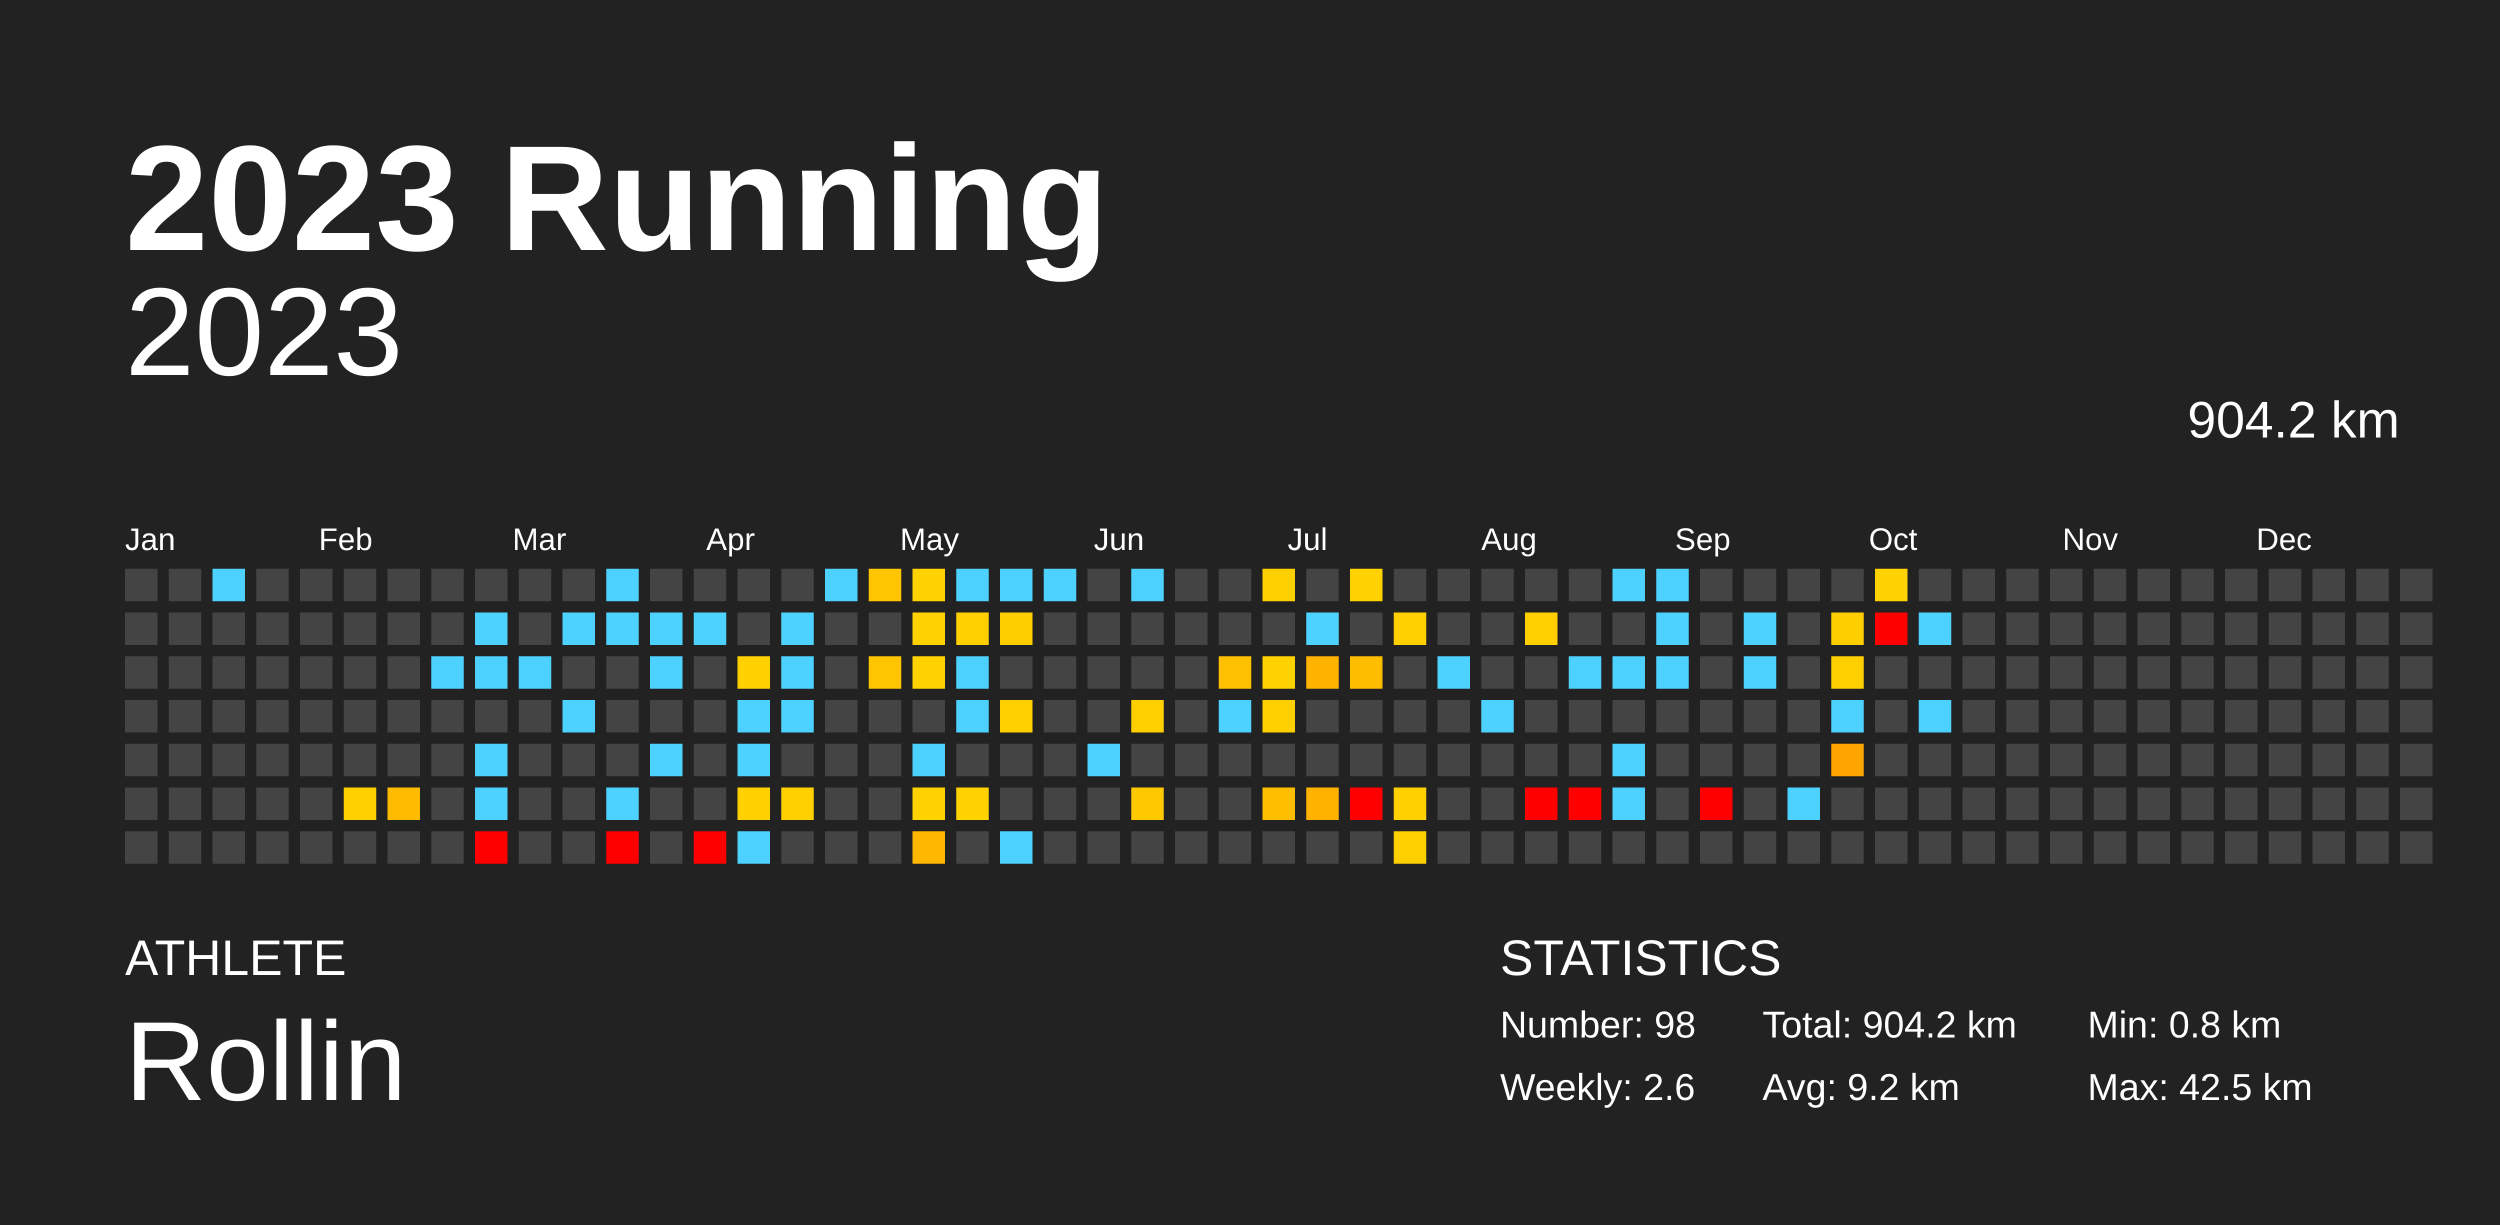
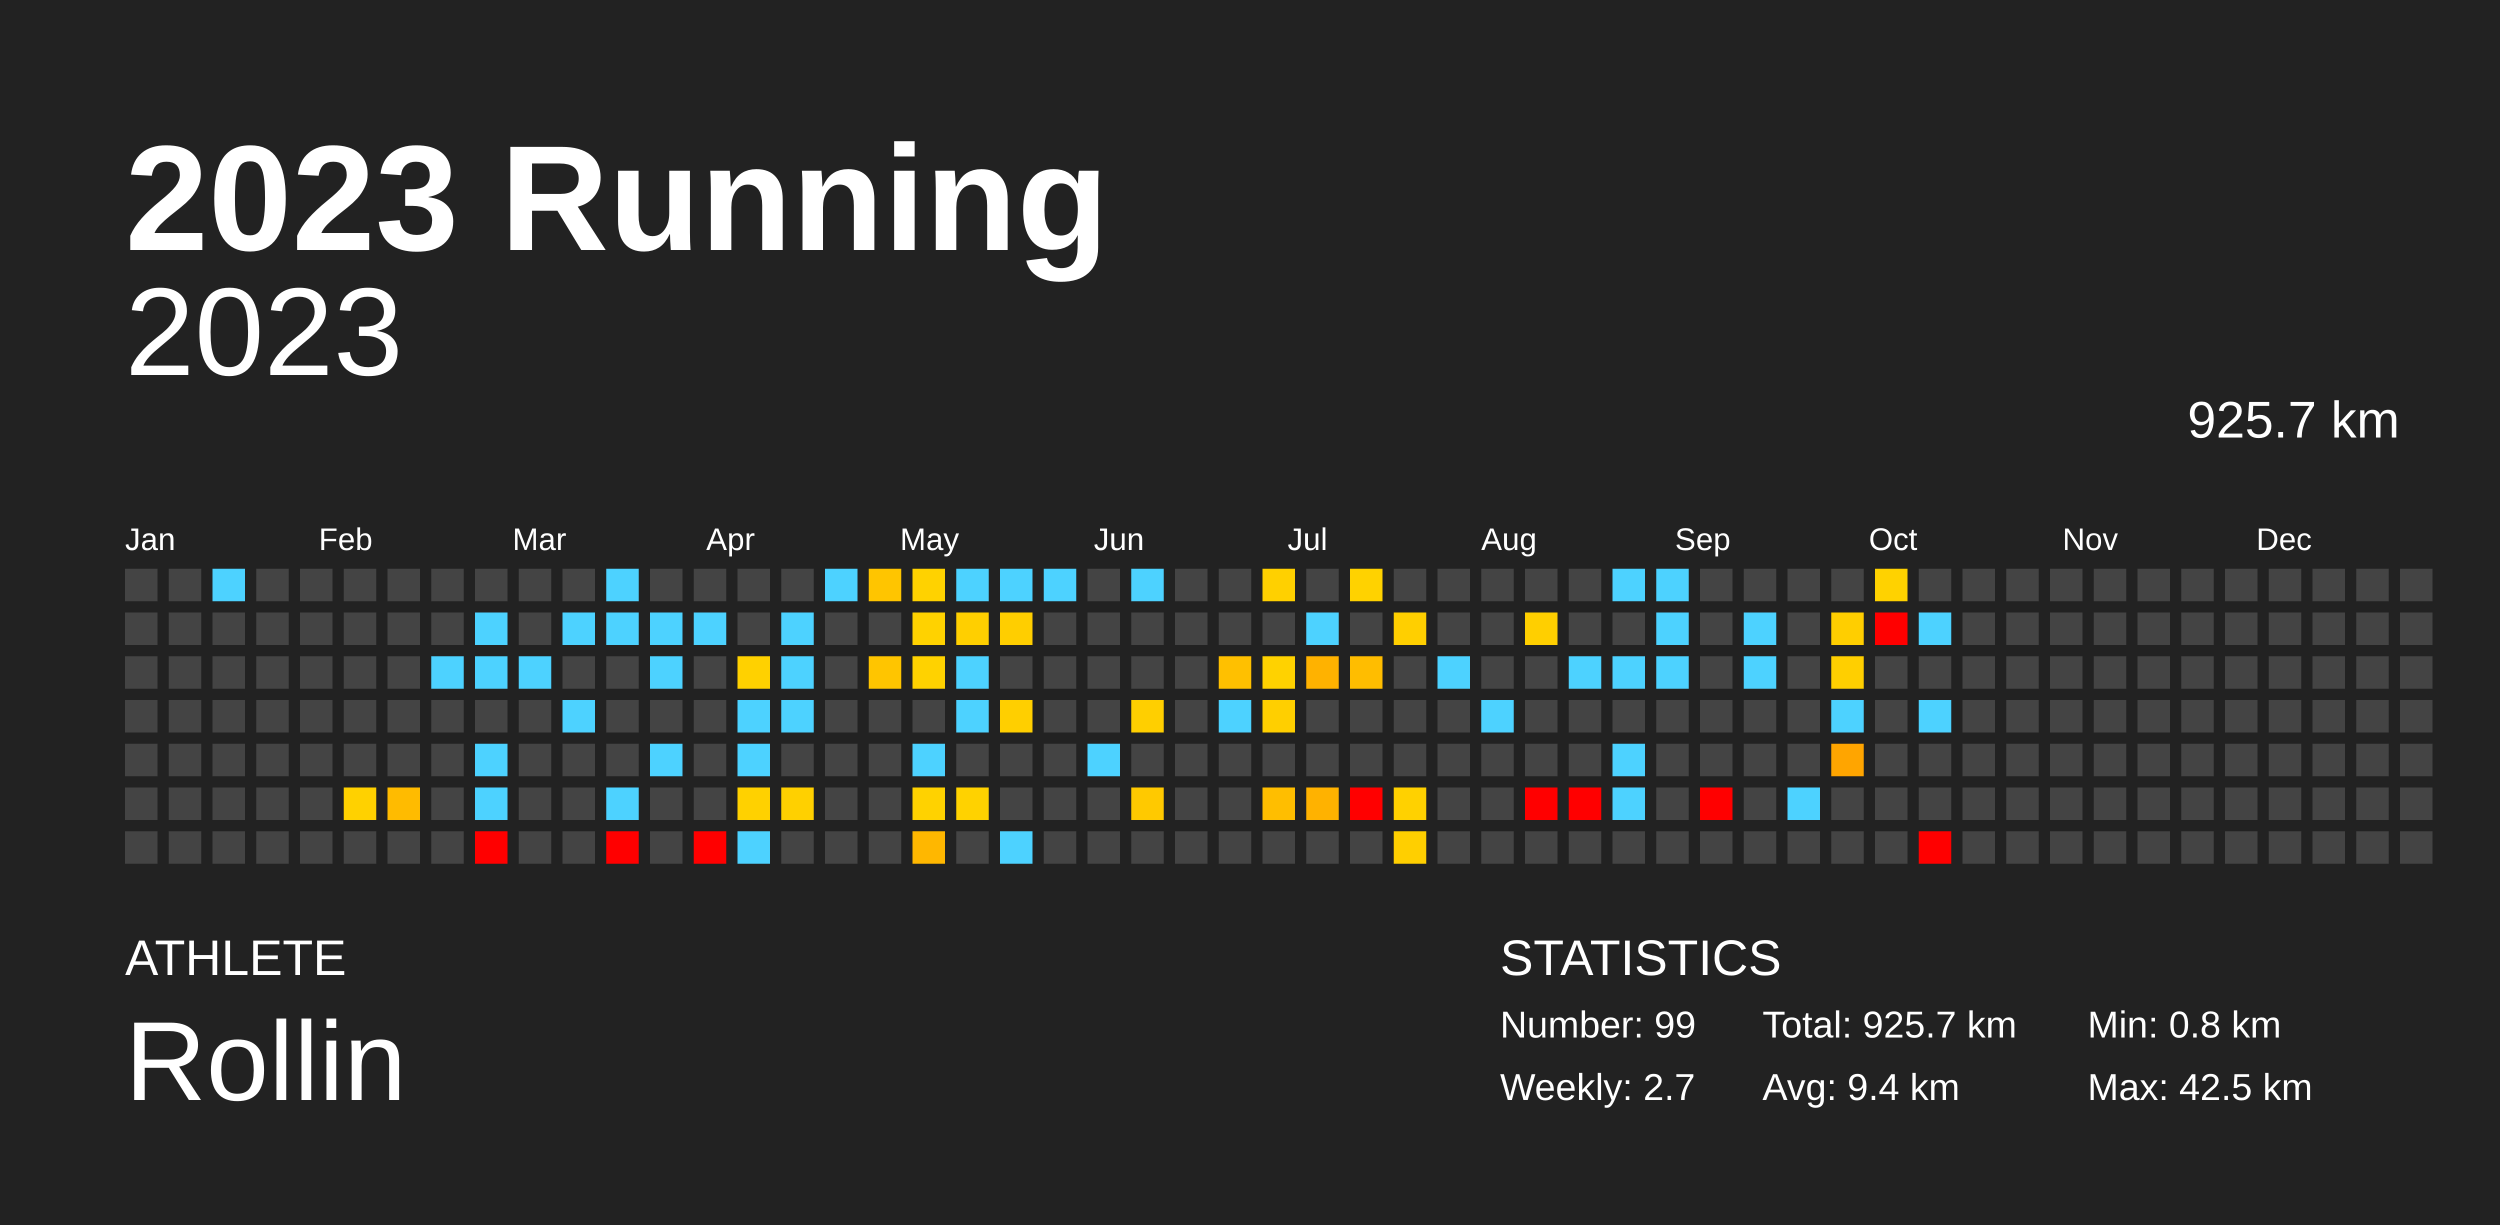
<svg xmlns="http://www.w3.org/2000/svg" baseProfile="full" height="98mm" version="1.1" viewBox="0,0,200,98" width="200mm">
  <defs />
  <rect fill="#222222" height="98" width="200" x="0" y="0" />
  <text fill="#FFFFFF" style="font-size:12px; font-family:Arial; font-weight:bold;" x="10" y="20">2023 Running</text>
  <text fill="#FFFFFF" style="font-size:4px; font-family:Arial" x="10" y="78">ATHLETE</text>
  <text fill="#FFFFFF" style="font-size:9px; font-family:Arial" x="10" y="88">Rollin</text>
  <text fill="#FFFFFF" style="font-size:4px; font-family:Arial" x="120" y="78">STATISTICS</text>
-   <text fill="#FFFFFF" style="font-size:3px; font-family:Arial" x="120" y="83">Number: 98</text>
-   <text fill="#FFFFFF" style="font-size:3px; font-family:Arial" x="120" y="88">Weekly: 2.6</text>
-   <text fill="#FFFFFF" style="font-size:3px; font-family:Arial" x="141" y="83">Total: 904.2 km</text>
-   <text fill="#FFFFFF" style="font-size:3px; font-family:Arial" x="141" y="88">Avg: 9.2 km</text>
+   <text fill="#FFFFFF" style="font-size:3px; font-family:Arial" x="120" y="83">Number: 99</text>
+   <text fill="#FFFFFF" style="font-size:3px; font-family:Arial" x="120" y="88">Weekly: 2.7</text>
+   <text fill="#FFFFFF" style="font-size:3px; font-family:Arial" x="141" y="83">Total: 925.7 km</text>
+   <text fill="#FFFFFF" style="font-size:3px; font-family:Arial" x="141" y="88">Avg: 9.4 km</text>
  <text fill="#FFFFFF" style="font-size:3px; font-family:Arial" x="167" y="83">Min: 0.8 km</text>
  <text fill="#FFFFFF" style="font-size:3px; font-family:Arial" x="167" y="88">Max: 42.5 km</text>
  <text alignment-baseline="hanging" fill="#FFFFFF" style="font-size:10.0px; font-family:Arial;" x="10" y="30">2023</text>
-   <text alignment-baseline="hanging" fill="#FFFFFF" style="font-size:4.125px; font-family:Arial;" x="175" y="35">904.2 km</text>
+   <text alignment-baseline="hanging" fill="#FFFFFF" style="font-size:4.125px; font-family:Arial;" x="175" y="35">925.7 km</text>
  <text fill="#FFFFFF" style="font-size:2.5px; font-family:Arial" x="10.0" y="44">Jan</text>
  <text fill="#FFFFFF" style="font-size:2.5px; font-family:Arial" x="25.5" y="44">Feb</text>
  <text fill="#FFFFFF" style="font-size:2.5px; font-family:Arial" x="41.0" y="44">Mar</text>
  <text fill="#FFFFFF" style="font-size:2.5px; font-family:Arial" x="56.5" y="44">Apr</text>
  <text fill="#FFFFFF" style="font-size:2.5px; font-family:Arial" x="72.0" y="44">May</text>
  <text fill="#FFFFFF" style="font-size:2.5px; font-family:Arial" x="87.5" y="44">Jun</text>
  <text fill="#FFFFFF" style="font-size:2.5px; font-family:Arial" x="103.0" y="44">Jul</text>
  <text fill="#FFFFFF" style="font-size:2.5px; font-family:Arial" x="118.5" y="44">Aug</text>
  <text fill="#FFFFFF" style="font-size:2.5px; font-family:Arial" x="134.0" y="44">Sep</text>
  <text fill="#FFFFFF" style="font-size:2.5px; font-family:Arial" x="149.5" y="44">Oct</text>
  <text fill="#FFFFFF" style="font-size:2.5px; font-family:Arial" x="165.0" y="44">Nov</text>
  <text fill="#FFFFFF" style="font-size:2.5px; font-family:Arial" x="180.5" y="44">Dec</text>
  <rect fill="#444444" height="2.6" width="2.6" x="10.0" y="45.5" />
  <rect fill="#444444" height="2.6" width="2.6" x="10.0" y="49.0" />
  <rect fill="#444444" height="2.6" width="2.6" x="10.0" y="52.5" />
  <rect fill="#444444" height="2.6" width="2.6" x="10.0" y="56.0" />
  <rect fill="#444444" height="2.6" width="2.6" x="10.0" y="59.5" />
  <rect fill="#444444" height="2.6" width="2.6" x="10.0" y="63.0" />
  <rect fill="#444444" height="2.6" width="2.6" x="10.0" y="66.5" />
  <rect fill="#444444" height="2.6" width="2.6" x="13.5" y="45.5" />
  <rect fill="#444444" height="2.6" width="2.6" x="13.5" y="49.0" />
  <rect fill="#444444" height="2.6" width="2.6" x="13.5" y="52.5" />
  <rect fill="#444444" height="2.6" width="2.6" x="13.5" y="56.0" />
  <rect fill="#444444" height="2.6" width="2.6" x="13.5" y="59.5" />
  <rect fill="#444444" height="2.6" width="2.6" x="13.5" y="63.0" />
  <rect fill="#444444" height="2.6" width="2.6" x="13.5" y="66.5" />
  <rect fill="#4dd2ff" height="2.6" width="2.6" x="17.0" y="45.5" />
  <rect fill="#444444" height="2.6" width="2.6" x="17.0" y="49.0" />
  <rect fill="#444444" height="2.6" width="2.6" x="17.0" y="52.5" />
  <rect fill="#444444" height="2.6" width="2.6" x="17.0" y="56.0" />
  <rect fill="#444444" height="2.6" width="2.6" x="17.0" y="59.5" />
  <rect fill="#444444" height="2.6" width="2.6" x="17.0" y="63.0" />
  <rect fill="#444444" height="2.6" width="2.6" x="17.0" y="66.5" />
  <rect fill="#444444" height="2.6" width="2.6" x="20.5" y="45.5" />
  <rect fill="#444444" height="2.6" width="2.6" x="20.5" y="49.0" />
  <rect fill="#444444" height="2.6" width="2.6" x="20.5" y="52.5" />
  <rect fill="#444444" height="2.6" width="2.6" x="20.5" y="56.0" />
  <rect fill="#444444" height="2.6" width="2.6" x="20.5" y="59.5" />
  <rect fill="#444444" height="2.6" width="2.6" x="20.5" y="63.0" />
  <rect fill="#444444" height="2.6" width="2.6" x="20.5" y="66.5" />
  <rect fill="#444444" height="2.6" width="2.6" x="24.0" y="45.5" />
  <rect fill="#444444" height="2.6" width="2.6" x="24.0" y="49.0" />
  <rect fill="#444444" height="2.6" width="2.6" x="24.0" y="52.5" />
  <rect fill="#444444" height="2.6" width="2.6" x="24.0" y="56.0" />
  <rect fill="#444444" height="2.6" width="2.6" x="24.0" y="59.5" />
  <rect fill="#444444" height="2.6" width="2.6" x="24.0" y="63.0" />
  <rect fill="#444444" height="2.6" width="2.6" x="24.0" y="66.5" />
  <rect fill="#444444" height="2.6" width="2.6" x="27.5" y="45.5" />
  <rect fill="#444444" height="2.6" width="2.6" x="27.5" y="49.0" />
  <rect fill="#444444" height="2.6" width="2.6" x="27.5" y="52.5" />
  <rect fill="#444444" height="2.6" width="2.6" x="27.5" y="56.0" />
  <rect fill="#444444" height="2.6" width="2.6" x="27.5" y="59.5" />
  <rect fill="#ffd100" height="2.6" width="2.6" x="27.5" y="63.0" />
  <rect fill="#444444" height="2.6" width="2.6" x="27.5" y="66.5" />
  <rect fill="#444444" height="2.6" width="2.6" x="31.0" y="45.5" />
  <rect fill="#444444" height="2.6" width="2.6" x="31.0" y="49.0" />
  <rect fill="#444444" height="2.6" width="2.6" x="31.0" y="52.5" />
  <rect fill="#444444" height="2.6" width="2.6" x="31.0" y="56.0" />
  <rect fill="#444444" height="2.6" width="2.6" x="31.0" y="59.5" />
  <rect fill="#ffbb00" height="2.6" width="2.6" x="31.0" y="63.0" />
  <rect fill="#444444" height="2.6" width="2.6" x="31.0" y="66.5" />
  <rect fill="#444444" height="2.6" width="2.6" x="34.5" y="45.5" />
  <rect fill="#444444" height="2.6" width="2.6" x="34.5" y="49.0" />
  <rect fill="#4dd2ff" height="2.6" width="2.6" x="34.5" y="52.5" />
  <rect fill="#444444" height="2.6" width="2.6" x="34.5" y="56.0" />
  <rect fill="#444444" height="2.6" width="2.6" x="34.5" y="59.5" />
  <rect fill="#444444" height="2.6" width="2.6" x="34.5" y="63.0" />
  <rect fill="#444444" height="2.6" width="2.6" x="34.5" y="66.5" />
  <rect fill="#444444" height="2.6" width="2.6" x="38.0" y="45.5" />
  <rect fill="#4dd2ff" height="2.6" width="2.6" x="38.0" y="49.0" />
  <rect fill="#4dd2ff" height="2.6" width="2.6" x="38.0" y="52.5" />
  <rect fill="#444444" height="2.6" width="2.6" x="38.0" y="56.0" />
  <rect fill="#4dd2ff" height="2.6" width="2.6" x="38.0" y="59.5" />
  <rect fill="#4dd2ff" height="2.6" width="2.6" x="38.0" y="63.0" />
  <rect fill="red" height="2.6" width="2.6" x="38.0" y="66.5" />
  <rect fill="#444444" height="2.6" width="2.6" x="41.5" y="45.5" />
  <rect fill="#444444" height="2.6" width="2.6" x="41.5" y="49.0" />
  <rect fill="#4dd2ff" height="2.6" width="2.6" x="41.5" y="52.5" />
  <rect fill="#444444" height="2.6" width="2.6" x="41.5" y="56.0" />
  <rect fill="#444444" height="2.6" width="2.6" x="41.5" y="59.5" />
  <rect fill="#444444" height="2.6" width="2.6" x="41.5" y="63.0" />
  <rect fill="#444444" height="2.6" width="2.6" x="41.5" y="66.5" />
  <rect fill="#444444" height="2.6" width="2.6" x="45.0" y="45.5" />
  <rect fill="#4dd2ff" height="2.6" width="2.6" x="45.0" y="49.0" />
  <rect fill="#444444" height="2.6" width="2.6" x="45.0" y="52.5" />
  <rect fill="#4dd2ff" height="2.6" width="2.6" x="45.0" y="56.0" />
  <rect fill="#444444" height="2.6" width="2.6" x="45.0" y="59.5" />
  <rect fill="#444444" height="2.6" width="2.6" x="45.0" y="63.0" />
  <rect fill="#444444" height="2.6" width="2.6" x="45.0" y="66.5" />
  <rect fill="#4dd2ff" height="2.6" width="2.6" x="48.5" y="45.5" />
  <rect fill="#4dd2ff" height="2.6" width="2.6" x="48.5" y="49.0" />
  <rect fill="#444444" height="2.6" width="2.6" x="48.5" y="52.5" />
  <rect fill="#444444" height="2.6" width="2.6" x="48.5" y="56.0" />
  <rect fill="#444444" height="2.6" width="2.6" x="48.5" y="59.5" />
  <rect fill="#4dd2ff" height="2.6" width="2.6" x="48.5" y="63.0" />
  <rect fill="red" height="2.6" width="2.6" x="48.5" y="66.5" />
  <rect fill="#444444" height="2.6" width="2.6" x="52.0" y="45.5" />
  <rect fill="#4dd2ff" height="2.6" width="2.6" x="52.0" y="49.0" />
  <rect fill="#4dd2ff" height="2.6" width="2.6" x="52.0" y="52.5" />
  <rect fill="#444444" height="2.6" width="2.6" x="52.0" y="56.0" />
  <rect fill="#4dd2ff" height="2.6" width="2.6" x="52.0" y="59.5" />
  <rect fill="#444444" height="2.6" width="2.6" x="52.0" y="63.0" />
  <rect fill="#444444" height="2.6" width="2.6" x="52.0" y="66.5" />
  <rect fill="#444444" height="2.6" width="2.6" x="55.5" y="45.5" />
  <rect fill="#4dd2ff" height="2.6" width="2.6" x="55.5" y="49.0" />
  <rect fill="#444444" height="2.6" width="2.6" x="55.5" y="52.5" />
  <rect fill="#444444" height="2.6" width="2.6" x="55.5" y="56.0" />
  <rect fill="#444444" height="2.6" width="2.6" x="55.5" y="59.5" />
  <rect fill="#444444" height="2.6" width="2.6" x="55.5" y="63.0" />
  <rect fill="red" height="2.6" width="2.6" x="55.5" y="66.5" />
  <rect fill="#444444" height="2.6" width="2.6" x="59.0" y="45.5" />
  <rect fill="#444444" height="2.6" width="2.6" x="59.0" y="49.0" />
  <rect fill="#ffd100" height="2.6" width="2.6" x="59.0" y="52.5" />
  <rect fill="#4dd2ff" height="2.6" width="2.6" x="59.0" y="56.0" />
  <rect fill="#4dd2ff" height="2.6" width="2.6" x="59.0" y="59.5" />
  <rect fill="#ffd100" height="2.6" width="2.6" x="59.0" y="63.0" />
  <rect fill="#4dd2ff" height="2.6" width="2.6" x="59.0" y="66.5" />
  <rect fill="#444444" height="2.6" width="2.6" x="62.5" y="45.5" />
  <rect fill="#4dd2ff" height="2.6" width="2.6" x="62.5" y="49.0" />
  <rect fill="#4dd2ff" height="2.6" width="2.6" x="62.5" y="52.5" />
  <rect fill="#4dd2ff" height="2.6" width="2.6" x="62.5" y="56.0" />
  <rect fill="#444444" height="2.6" width="2.6" x="62.5" y="59.5" />
  <rect fill="#ffd000" height="2.6" width="2.6" x="62.5" y="63.0" />
  <rect fill="#444444" height="2.6" width="2.6" x="62.5" y="66.5" />
  <rect fill="#4dd2ff" height="2.6" width="2.6" x="66.0" y="45.5" />
  <rect fill="#444444" height="2.6" width="2.6" x="66.0" y="49.0" />
  <rect fill="#444444" height="2.6" width="2.6" x="66.0" y="52.5" />
  <rect fill="#444444" height="2.6" width="2.6" x="66.0" y="56.0" />
  <rect fill="#444444" height="2.6" width="2.6" x="66.0" y="59.5" />
  <rect fill="#444444" height="2.6" width="2.6" x="66.0" y="63.0" />
  <rect fill="#444444" height="2.6" width="2.6" x="66.0" y="66.5" />
  <rect fill="#ffc500" height="2.6" width="2.6" x="69.5" y="45.5" />
  <rect fill="#444444" height="2.6" width="2.6" x="69.5" y="49.0" />
  <rect fill="#ffc500" height="2.6" width="2.6" x="69.5" y="52.5" />
  <rect fill="#444444" height="2.6" width="2.6" x="69.5" y="56.0" />
  <rect fill="#444444" height="2.6" width="2.6" x="69.5" y="59.5" />
  <rect fill="#444444" height="2.6" width="2.6" x="69.5" y="63.0" />
  <rect fill="#444444" height="2.6" width="2.6" x="69.5" y="66.5" />
  <rect fill="#ffd200" height="2.6" width="2.6" x="73.0" y="45.5" />
  <rect fill="#ffd200" height="2.6" width="2.6" x="73.0" y="49.0" />
  <rect fill="#ffd200" height="2.6" width="2.6" x="73.0" y="52.5" />
  <rect fill="#444444" height="2.6" width="2.6" x="73.0" y="56.0" />
  <rect fill="#4dd2ff" height="2.6" width="2.6" x="73.0" y="59.5" />
  <rect fill="#ffd200" height="2.6" width="2.6" x="73.0" y="63.0" />
  <rect fill="#ffb700" height="2.6" width="2.6" x="73.0" y="66.5" />
  <rect fill="#4dd2ff" height="2.6" width="2.6" x="76.5" y="45.5" />
  <rect fill="#ffcf00" height="2.6" width="2.6" x="76.5" y="49.0" />
  <rect fill="#4dd2ff" height="2.6" width="2.6" x="76.5" y="52.5" />
  <rect fill="#4dd2ff" height="2.6" width="2.6" x="76.5" y="56.0" />
  <rect fill="#444444" height="2.6" width="2.6" x="76.5" y="59.5" />
  <rect fill="#ffd200" height="2.6" width="2.6" x="76.5" y="63.0" />
  <rect fill="#444444" height="2.6" width="2.6" x="76.5" y="66.5" />
  <rect fill="#4dd2ff" height="2.6" width="2.6" x="80.0" y="45.5" />
  <rect fill="#ffce00" height="2.6" width="2.6" x="80.0" y="49.0" />
  <rect fill="#444444" height="2.6" width="2.6" x="80.0" y="52.5" />
  <rect fill="#ffcf00" height="2.6" width="2.6" x="80.0" y="56.0" />
  <rect fill="#444444" height="2.6" width="2.6" x="80.0" y="59.5" />
  <rect fill="#444444" height="2.6" width="2.6" x="80.0" y="63.0" />
  <rect fill="#4dd2ff" height="2.6" width="2.6" x="80.0" y="66.5" />
  <rect fill="#4dd2ff" height="2.6" width="2.6" x="83.5" y="45.5" />
  <rect fill="#444444" height="2.6" width="2.6" x="83.5" y="49.0" />
  <rect fill="#444444" height="2.6" width="2.6" x="83.5" y="52.5" />
  <rect fill="#444444" height="2.6" width="2.6" x="83.5" y="56.0" />
  <rect fill="#444444" height="2.6" width="2.6" x="83.5" y="59.5" />
  <rect fill="#444444" height="2.6" width="2.6" x="83.5" y="63.0" />
  <rect fill="#444444" height="2.6" width="2.6" x="83.5" y="66.5" />
  <rect fill="#444444" height="2.6" width="2.6" x="87.0" y="45.5" />
  <rect fill="#444444" height="2.6" width="2.6" x="87.0" y="49.0" />
  <rect fill="#444444" height="2.6" width="2.6" x="87.0" y="52.5" />
  <rect fill="#444444" height="2.6" width="2.6" x="87.0" y="56.0" />
  <rect fill="#4dd2ff" height="2.6" width="2.6" x="87.0" y="59.5" />
  <rect fill="#444444" height="2.6" width="2.6" x="87.0" y="63.0" />
  <rect fill="#444444" height="2.6" width="2.6" x="87.0" y="66.5" />
  <rect fill="#4dd2ff" height="2.6" width="2.6" x="90.5" y="45.5" />
  <rect fill="#444444" height="2.6" width="2.6" x="90.5" y="49.0" />
  <rect fill="#444444" height="2.6" width="2.6" x="90.5" y="52.5" />
  <rect fill="#ffcf00" height="2.6" width="2.6" x="90.5" y="56.0" />
  <rect fill="#444444" height="2.6" width="2.6" x="90.5" y="59.5" />
  <rect fill="#ffc900" height="2.6" width="2.6" x="90.5" y="63.0" />
  <rect fill="#444444" height="2.6" width="2.6" x="90.5" y="66.5" />
  <rect fill="#444444" height="2.6" width="2.6" x="94.0" y="45.5" />
  <rect fill="#444444" height="2.6" width="2.6" x="94.0" y="49.0" />
  <rect fill="#444444" height="2.6" width="2.6" x="94.0" y="52.5" />
  <rect fill="#444444" height="2.6" width="2.6" x="94.0" y="56.0" />
  <rect fill="#444444" height="2.6" width="2.6" x="94.0" y="59.5" />
  <rect fill="#444444" height="2.6" width="2.6" x="94.0" y="63.0" />
  <rect fill="#444444" height="2.6" width="2.6" x="94.0" y="66.5" />
  <rect fill="#444444" height="2.6" width="2.6" x="97.5" y="45.5" />
  <rect fill="#444444" height="2.6" width="2.6" x="97.5" y="49.0" />
  <rect fill="#ffc000" height="2.6" width="2.6" x="97.5" y="52.5" />
  <rect fill="#4dd2ff" height="2.6" width="2.6" x="97.5" y="56.0" />
  <rect fill="#444444" height="2.6" width="2.6" x="97.5" y="59.5" />
  <rect fill="#444444" height="2.6" width="2.6" x="97.5" y="63.0" />
  <rect fill="#444444" height="2.6" width="2.6" x="97.5" y="66.5" />
  <rect fill="#ffd000" height="2.6" width="2.6" x="101.0" y="45.5" />
  <rect fill="#444444" height="2.6" width="2.6" x="101.0" y="49.0" />
  <rect fill="#ffd200" height="2.6" width="2.6" x="101.0" y="52.5" />
  <rect fill="#ffcf00" height="2.6" width="2.6" x="101.0" y="56.0" />
  <rect fill="#444444" height="2.6" width="2.6" x="101.0" y="59.5" />
  <rect fill="#ffbe00" height="2.6" width="2.6" x="101.0" y="63.0" />
  <rect fill="#444444" height="2.6" width="2.6" x="101.0" y="66.5" />
  <rect fill="#444444" height="2.6" width="2.6" x="104.5" y="45.5" />
  <rect fill="#4dd2ff" height="2.6" width="2.6" x="104.5" y="49.0" />
  <rect fill="#ffb200" height="2.6" width="2.6" x="104.5" y="52.5" />
  <rect fill="#444444" height="2.6" width="2.6" x="104.5" y="56.0" />
  <rect fill="#444444" height="2.6" width="2.6" x="104.5" y="59.5" />
  <rect fill="#ffb200" height="2.6" width="2.6" x="104.5" y="63.0" />
  <rect fill="#444444" height="2.6" width="2.6" x="104.5" y="66.5" />
  <rect fill="#ffd200" height="2.6" width="2.6" x="108.0" y="45.5" />
  <rect fill="#444444" height="2.6" width="2.6" x="108.0" y="49.0" />
  <rect fill="#ffbd00" height="2.6" width="2.6" x="108.0" y="52.5" />
  <rect fill="#444444" height="2.6" width="2.6" x="108.0" y="56.0" />
  <rect fill="#444444" height="2.6" width="2.6" x="108.0" y="59.5" />
  <rect fill="red" height="2.6" width="2.6" x="108.0" y="63.0" />
  <rect fill="#444444" height="2.6" width="2.6" x="108.0" y="66.5" />
  <rect fill="#444444" height="2.6" width="2.6" x="111.5" y="45.5" />
  <rect fill="#ffcf00" height="2.6" width="2.6" x="111.5" y="49.0" />
  <rect fill="#444444" height="2.6" width="2.6" x="111.5" y="52.5" />
  <rect fill="#444444" height="2.6" width="2.6" x="111.5" y="56.0" />
  <rect fill="#444444" height="2.6" width="2.6" x="111.5" y="59.5" />
  <rect fill="#ffd100" height="2.6" width="2.6" x="111.5" y="63.0" />
  <rect fill="#ffcf00" height="2.6" width="2.6" x="111.5" y="66.5" />
  <rect fill="#444444" height="2.6" width="2.6" x="115.0" y="45.5" />
  <rect fill="#444444" height="2.6" width="2.6" x="115.0" y="49.0" />
  <rect fill="#4dd2ff" height="2.6" width="2.6" x="115.0" y="52.5" />
  <rect fill="#444444" height="2.6" width="2.6" x="115.0" y="56.0" />
  <rect fill="#444444" height="2.6" width="2.6" x="115.0" y="59.5" />
  <rect fill="#444444" height="2.6" width="2.6" x="115.0" y="63.0" />
  <rect fill="#444444" height="2.6" width="2.6" x="115.0" y="66.5" />
  <rect fill="#444444" height="2.6" width="2.6" x="118.5" y="45.5" />
  <rect fill="#444444" height="2.6" width="2.6" x="118.5" y="49.0" />
  <rect fill="#444444" height="2.6" width="2.6" x="118.5" y="52.5" />
  <rect fill="#4dd2ff" height="2.6" width="2.6" x="118.5" y="56.0" />
  <rect fill="#444444" height="2.6" width="2.6" x="118.5" y="59.5" />
  <rect fill="#444444" height="2.6" width="2.6" x="118.5" y="63.0" />
  <rect fill="#444444" height="2.6" width="2.6" x="118.5" y="66.5" />
  <rect fill="#444444" height="2.6" width="2.6" x="122.0" y="45.5" />
  <rect fill="#ffcf00" height="2.6" width="2.6" x="122.0" y="49.0" />
  <rect fill="#444444" height="2.6" width="2.6" x="122.0" y="52.5" />
  <rect fill="#444444" height="2.6" width="2.6" x="122.0" y="56.0" />
  <rect fill="#444444" height="2.6" width="2.6" x="122.0" y="59.5" />
  <rect fill="red" height="2.6" width="2.6" x="122.0" y="63.0" />
  <rect fill="#444444" height="2.6" width="2.6" x="122.0" y="66.5" />
  <rect fill="#444444" height="2.6" width="2.6" x="125.5" y="45.5" />
  <rect fill="#444444" height="2.6" width="2.6" x="125.5" y="49.0" />
  <rect fill="#4dd2ff" height="2.6" width="2.6" x="125.5" y="52.5" />
  <rect fill="#444444" height="2.6" width="2.6" x="125.5" y="56.0" />
  <rect fill="#444444" height="2.6" width="2.6" x="125.5" y="59.5" />
  <rect fill="red" height="2.6" width="2.6" x="125.5" y="63.0" />
  <rect fill="#444444" height="2.6" width="2.6" x="125.5" y="66.5" />
  <rect fill="#4dd2ff" height="2.6" width="2.6" x="129.0" y="45.5" />
  <rect fill="#444444" height="2.6" width="2.6" x="129.0" y="49.0" />
  <rect fill="#4dd2ff" height="2.6" width="2.6" x="129.0" y="52.5" />
  <rect fill="#444444" height="2.6" width="2.6" x="129.0" y="56.0" />
  <rect fill="#4dd2ff" height="2.6" width="2.6" x="129.0" y="59.5" />
  <rect fill="#4dd2ff" height="2.6" width="2.6" x="129.0" y="63.0" />
  <rect fill="#444444" height="2.6" width="2.6" x="129.0" y="66.5" />
  <rect fill="#4dd2ff" height="2.6" width="2.6" x="132.5" y="45.5" />
  <rect fill="#4dd2ff" height="2.6" width="2.6" x="132.5" y="49.0" />
  <rect fill="#4dd2ff" height="2.6" width="2.6" x="132.5" y="52.5" />
  <rect fill="#444444" height="2.6" width="2.6" x="132.5" y="56.0" />
  <rect fill="#444444" height="2.6" width="2.6" x="132.5" y="59.5" />
  <rect fill="#444444" height="2.6" width="2.6" x="132.5" y="63.0" />
  <rect fill="#444444" height="2.6" width="2.6" x="132.5" y="66.5" />
  <rect fill="#444444" height="2.6" width="2.6" x="136.0" y="45.5" />
  <rect fill="#444444" height="2.6" width="2.6" x="136.0" y="49.0" />
  <rect fill="#444444" height="2.6" width="2.6" x="136.0" y="52.5" />
  <rect fill="#444444" height="2.6" width="2.6" x="136.0" y="56.0" />
  <rect fill="#444444" height="2.6" width="2.6" x="136.0" y="59.5" />
  <rect fill="red" height="2.6" width="2.6" x="136.0" y="63.0" />
  <rect fill="#444444" height="2.6" width="2.6" x="136.0" y="66.5" />
  <rect fill="#444444" height="2.6" width="2.6" x="139.5" y="45.5" />
  <rect fill="#4dd2ff" height="2.6" width="2.6" x="139.5" y="49.0" />
  <rect fill="#4dd2ff" height="2.6" width="2.6" x="139.5" y="52.5" />
  <rect fill="#444444" height="2.6" width="2.6" x="139.5" y="56.0" />
  <rect fill="#444444" height="2.6" width="2.6" x="139.5" y="59.5" />
  <rect fill="#444444" height="2.6" width="2.6" x="139.5" y="63.0" />
  <rect fill="#444444" height="2.6" width="2.6" x="139.5" y="66.5" />
  <rect fill="#444444" height="2.6" width="2.6" x="143.0" y="45.5" />
  <rect fill="#444444" height="2.6" width="2.6" x="143.0" y="49.0" />
  <rect fill="#444444" height="2.6" width="2.6" x="143.0" y="52.5" />
  <rect fill="#444444" height="2.6" width="2.6" x="143.0" y="56.0" />
  <rect fill="#444444" height="2.6" width="2.6" x="143.0" y="59.5" />
  <rect fill="#4dd2ff" height="2.6" width="2.6" x="143.0" y="63.0" />
  <rect fill="#444444" height="2.6" width="2.6" x="143.0" y="66.5" />
  <rect fill="#444444" height="2.6" width="2.6" x="146.5" y="45.5" />
  <rect fill="#ffce00" height="2.6" width="2.6" x="146.5" y="49.0" />
  <rect fill="#ffcf00" height="2.6" width="2.6" x="146.5" y="52.5" />
  <rect fill="#4dd2ff" height="2.6" width="2.6" x="146.5" y="56.0" />
  <rect fill="#ffa500" height="2.6" width="2.6" x="146.5" y="59.5" />
  <rect fill="#444444" height="2.6" width="2.6" x="146.5" y="63.0" />
  <rect fill="#444444" height="2.6" width="2.6" x="146.5" y="66.5" />
  <rect fill="#ffd200" height="2.6" width="2.6" x="150.0" y="45.5" />
  <rect fill="red" height="2.6" width="2.6" x="150.0" y="49.0" />
  <rect fill="#444444" height="2.6" width="2.6" x="150.0" y="52.5" />
  <rect fill="#444444" height="2.6" width="2.6" x="150.0" y="56.0" />
  <rect fill="#444444" height="2.6" width="2.6" x="150.0" y="59.5" />
  <rect fill="#444444" height="2.6" width="2.6" x="150.0" y="63.0" />
  <rect fill="#444444" height="2.6" width="2.6" x="150.0" y="66.5" />
  <rect fill="#444444" height="2.6" width="2.6" x="153.5" y="45.5" />
  <rect fill="#4dd2ff" height="2.6" width="2.6" x="153.5" y="49.0" />
  <rect fill="#444444" height="2.6" width="2.6" x="153.5" y="52.5" />
  <rect fill="#4dd2ff" height="2.6" width="2.6" x="153.5" y="56.0" />
  <rect fill="#444444" height="2.6" width="2.6" x="153.5" y="59.5" />
  <rect fill="#444444" height="2.6" width="2.6" x="153.5" y="63.0" />
-   <rect fill="#444444" height="2.6" width="2.6" x="153.5" y="66.5" />
+   <rect fill="red" height="2.6" width="2.6" x="153.5" y="66.5" />
  <rect fill="#444444" height="2.6" width="2.6" x="157.0" y="45.5" />
  <rect fill="#444444" height="2.6" width="2.6" x="157.0" y="49.0" />
  <rect fill="#444444" height="2.6" width="2.6" x="157.0" y="52.5" />
  <rect fill="#444444" height="2.6" width="2.6" x="157.0" y="56.0" />
  <rect fill="#444444" height="2.6" width="2.6" x="157.0" y="59.5" />
  <rect fill="#444444" height="2.6" width="2.6" x="157.0" y="63.0" />
  <rect fill="#444444" height="2.6" width="2.6" x="157.0" y="66.5" />
  <rect fill="#444444" height="2.6" width="2.6" x="160.5" y="45.5" />
  <rect fill="#444444" height="2.6" width="2.6" x="160.5" y="49.0" />
  <rect fill="#444444" height="2.6" width="2.6" x="160.5" y="52.5" />
  <rect fill="#444444" height="2.6" width="2.6" x="160.5" y="56.0" />
  <rect fill="#444444" height="2.6" width="2.6" x="160.5" y="59.5" />
  <rect fill="#444444" height="2.6" width="2.6" x="160.5" y="63.0" />
  <rect fill="#444444" height="2.6" width="2.6" x="160.5" y="66.5" />
  <rect fill="#444444" height="2.6" width="2.6" x="164.0" y="45.5" />
  <rect fill="#444444" height="2.6" width="2.6" x="164.0" y="49.0" />
  <rect fill="#444444" height="2.6" width="2.6" x="164.0" y="52.5" />
  <rect fill="#444444" height="2.6" width="2.6" x="164.0" y="56.0" />
  <rect fill="#444444" height="2.6" width="2.6" x="164.0" y="59.5" />
  <rect fill="#444444" height="2.6" width="2.6" x="164.0" y="63.0" />
  <rect fill="#444444" height="2.6" width="2.6" x="164.0" y="66.5" />
  <rect fill="#444444" height="2.6" width="2.6" x="167.5" y="45.5" />
  <rect fill="#444444" height="2.6" width="2.6" x="167.5" y="49.0" />
  <rect fill="#444444" height="2.6" width="2.6" x="167.5" y="52.5" />
  <rect fill="#444444" height="2.6" width="2.6" x="167.5" y="56.0" />
  <rect fill="#444444" height="2.6" width="2.6" x="167.5" y="59.5" />
  <rect fill="#444444" height="2.6" width="2.6" x="167.5" y="63.0" />
  <rect fill="#444444" height="2.6" width="2.6" x="167.5" y="66.5" />
  <rect fill="#444444" height="2.6" width="2.6" x="171.0" y="45.5" />
  <rect fill="#444444" height="2.6" width="2.6" x="171.0" y="49.0" />
  <rect fill="#444444" height="2.6" width="2.6" x="171.0" y="52.5" />
  <rect fill="#444444" height="2.6" width="2.6" x="171.0" y="56.0" />
  <rect fill="#444444" height="2.6" width="2.6" x="171.0" y="59.5" />
  <rect fill="#444444" height="2.6" width="2.6" x="171.0" y="63.0" />
  <rect fill="#444444" height="2.6" width="2.6" x="171.0" y="66.5" />
  <rect fill="#444444" height="2.6" width="2.6" x="174.5" y="45.5" />
  <rect fill="#444444" height="2.6" width="2.6" x="174.5" y="49.0" />
  <rect fill="#444444" height="2.6" width="2.6" x="174.5" y="52.5" />
  <rect fill="#444444" height="2.6" width="2.6" x="174.5" y="56.0" />
  <rect fill="#444444" height="2.6" width="2.6" x="174.5" y="59.5" />
  <rect fill="#444444" height="2.6" width="2.6" x="174.5" y="63.0" />
  <rect fill="#444444" height="2.6" width="2.6" x="174.5" y="66.5" />
  <rect fill="#444444" height="2.6" width="2.6" x="178.0" y="45.5" />
  <rect fill="#444444" height="2.6" width="2.6" x="178.0" y="49.0" />
  <rect fill="#444444" height="2.6" width="2.6" x="178.0" y="52.5" />
  <rect fill="#444444" height="2.6" width="2.6" x="178.0" y="56.0" />
  <rect fill="#444444" height="2.6" width="2.6" x="178.0" y="59.5" />
  <rect fill="#444444" height="2.6" width="2.6" x="178.0" y="63.0" />
  <rect fill="#444444" height="2.6" width="2.6" x="178.0" y="66.5" />
  <rect fill="#444444" height="2.6" width="2.6" x="181.5" y="45.5" />
  <rect fill="#444444" height="2.6" width="2.6" x="181.5" y="49.0" />
  <rect fill="#444444" height="2.6" width="2.6" x="181.5" y="52.5" />
  <rect fill="#444444" height="2.6" width="2.6" x="181.5" y="56.0" />
  <rect fill="#444444" height="2.6" width="2.6" x="181.5" y="59.5" />
  <rect fill="#444444" height="2.6" width="2.6" x="181.5" y="63.0" />
  <rect fill="#444444" height="2.6" width="2.6" x="181.5" y="66.5" />
  <rect fill="#444444" height="2.6" width="2.6" x="185.0" y="45.5" />
  <rect fill="#444444" height="2.6" width="2.6" x="185.0" y="49.0" />
  <rect fill="#444444" height="2.6" width="2.6" x="185.0" y="52.5" />
  <rect fill="#444444" height="2.6" width="2.6" x="185.0" y="56.0" />
  <rect fill="#444444" height="2.6" width="2.6" x="185.0" y="59.5" />
  <rect fill="#444444" height="2.6" width="2.6" x="185.0" y="63.0" />
  <rect fill="#444444" height="2.6" width="2.6" x="185.0" y="66.5" />
  <rect fill="#444444" height="2.6" width="2.6" x="188.5" y="45.5" />
  <rect fill="#444444" height="2.6" width="2.6" x="188.5" y="49.0" />
  <rect fill="#444444" height="2.6" width="2.6" x="188.5" y="52.5" />
  <rect fill="#444444" height="2.6" width="2.6" x="188.5" y="56.0" />
  <rect fill="#444444" height="2.6" width="2.6" x="188.5" y="59.5" />
  <rect fill="#444444" height="2.6" width="2.6" x="188.5" y="63.0" />
  <rect fill="#444444" height="2.6" width="2.6" x="188.5" y="66.5" />
  <rect fill="#444444" height="2.6" width="2.6" x="192.0" y="45.5" />
  <rect fill="#444444" height="2.6" width="2.6" x="192.0" y="49.0" />
  <rect fill="#444444" height="2.6" width="2.6" x="192.0" y="52.5" />
  <rect fill="#444444" height="2.6" width="2.6" x="192.0" y="56.0" />
  <rect fill="#444444" height="2.6" width="2.6" x="192.0" y="59.5" />
  <rect fill="#444444" height="2.6" width="2.6" x="192.0" y="63.0" />
  <rect fill="#444444" height="2.6" width="2.6" x="192.0" y="66.5" />
</svg>
